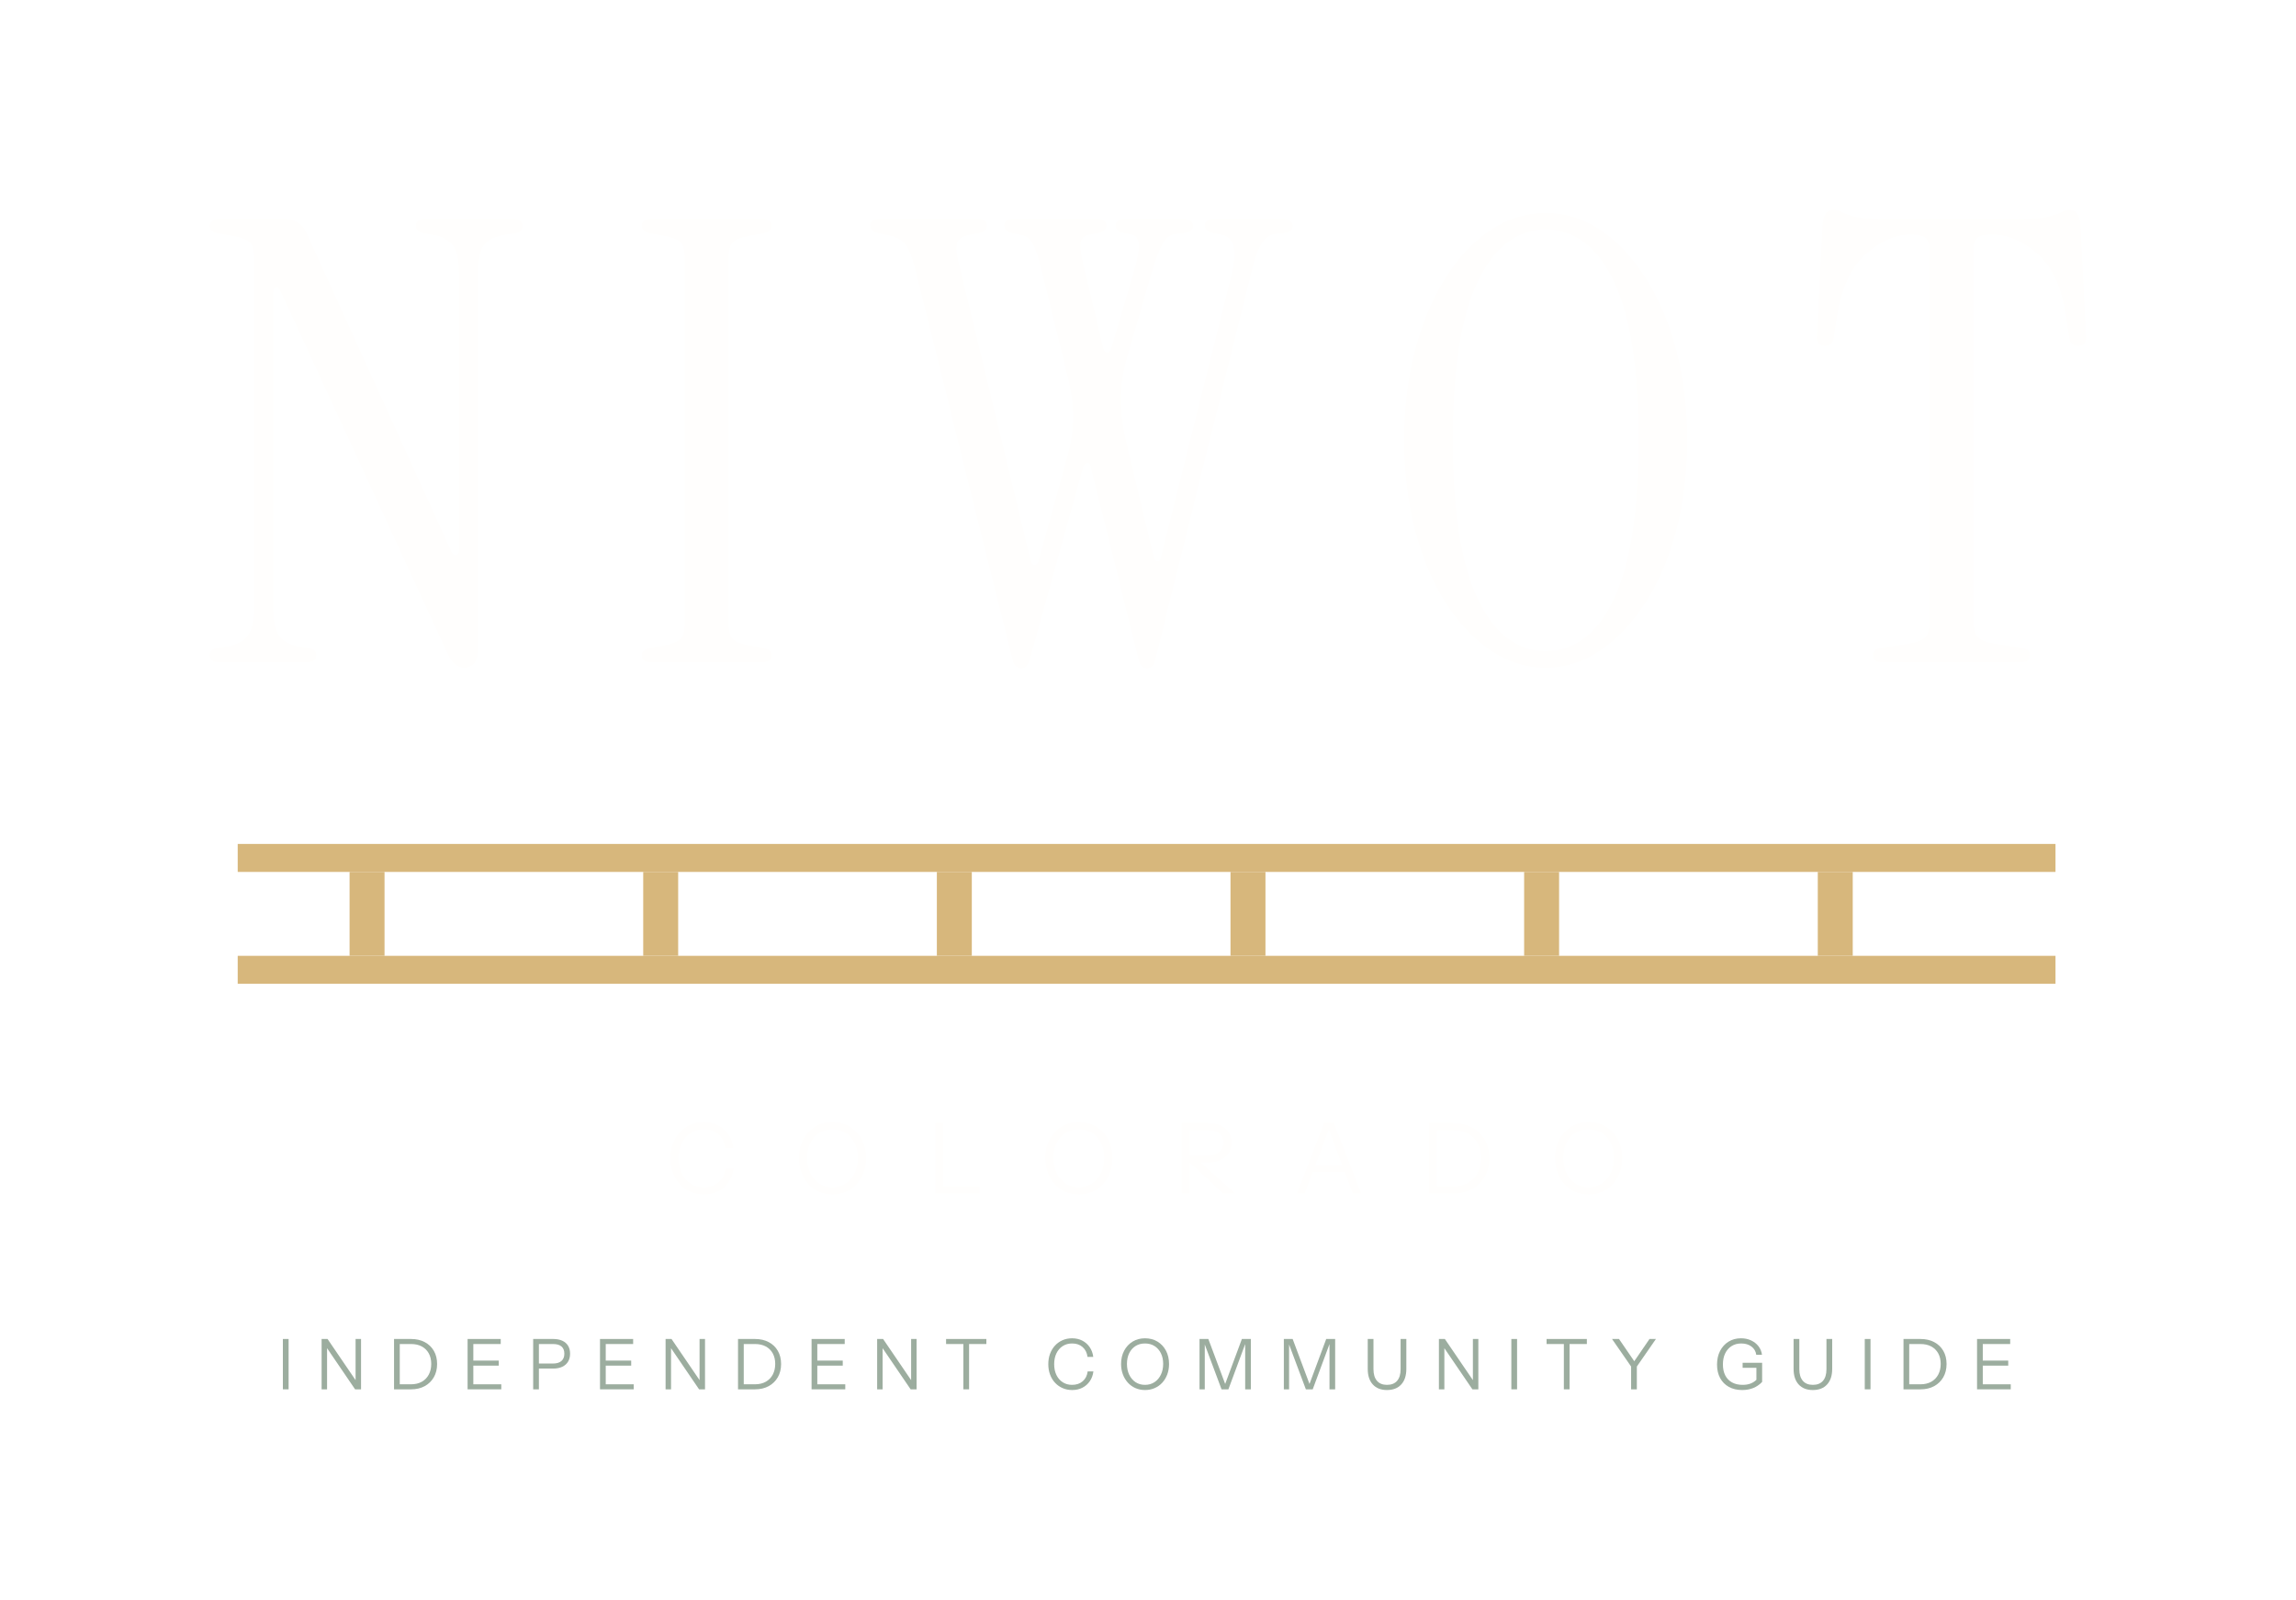
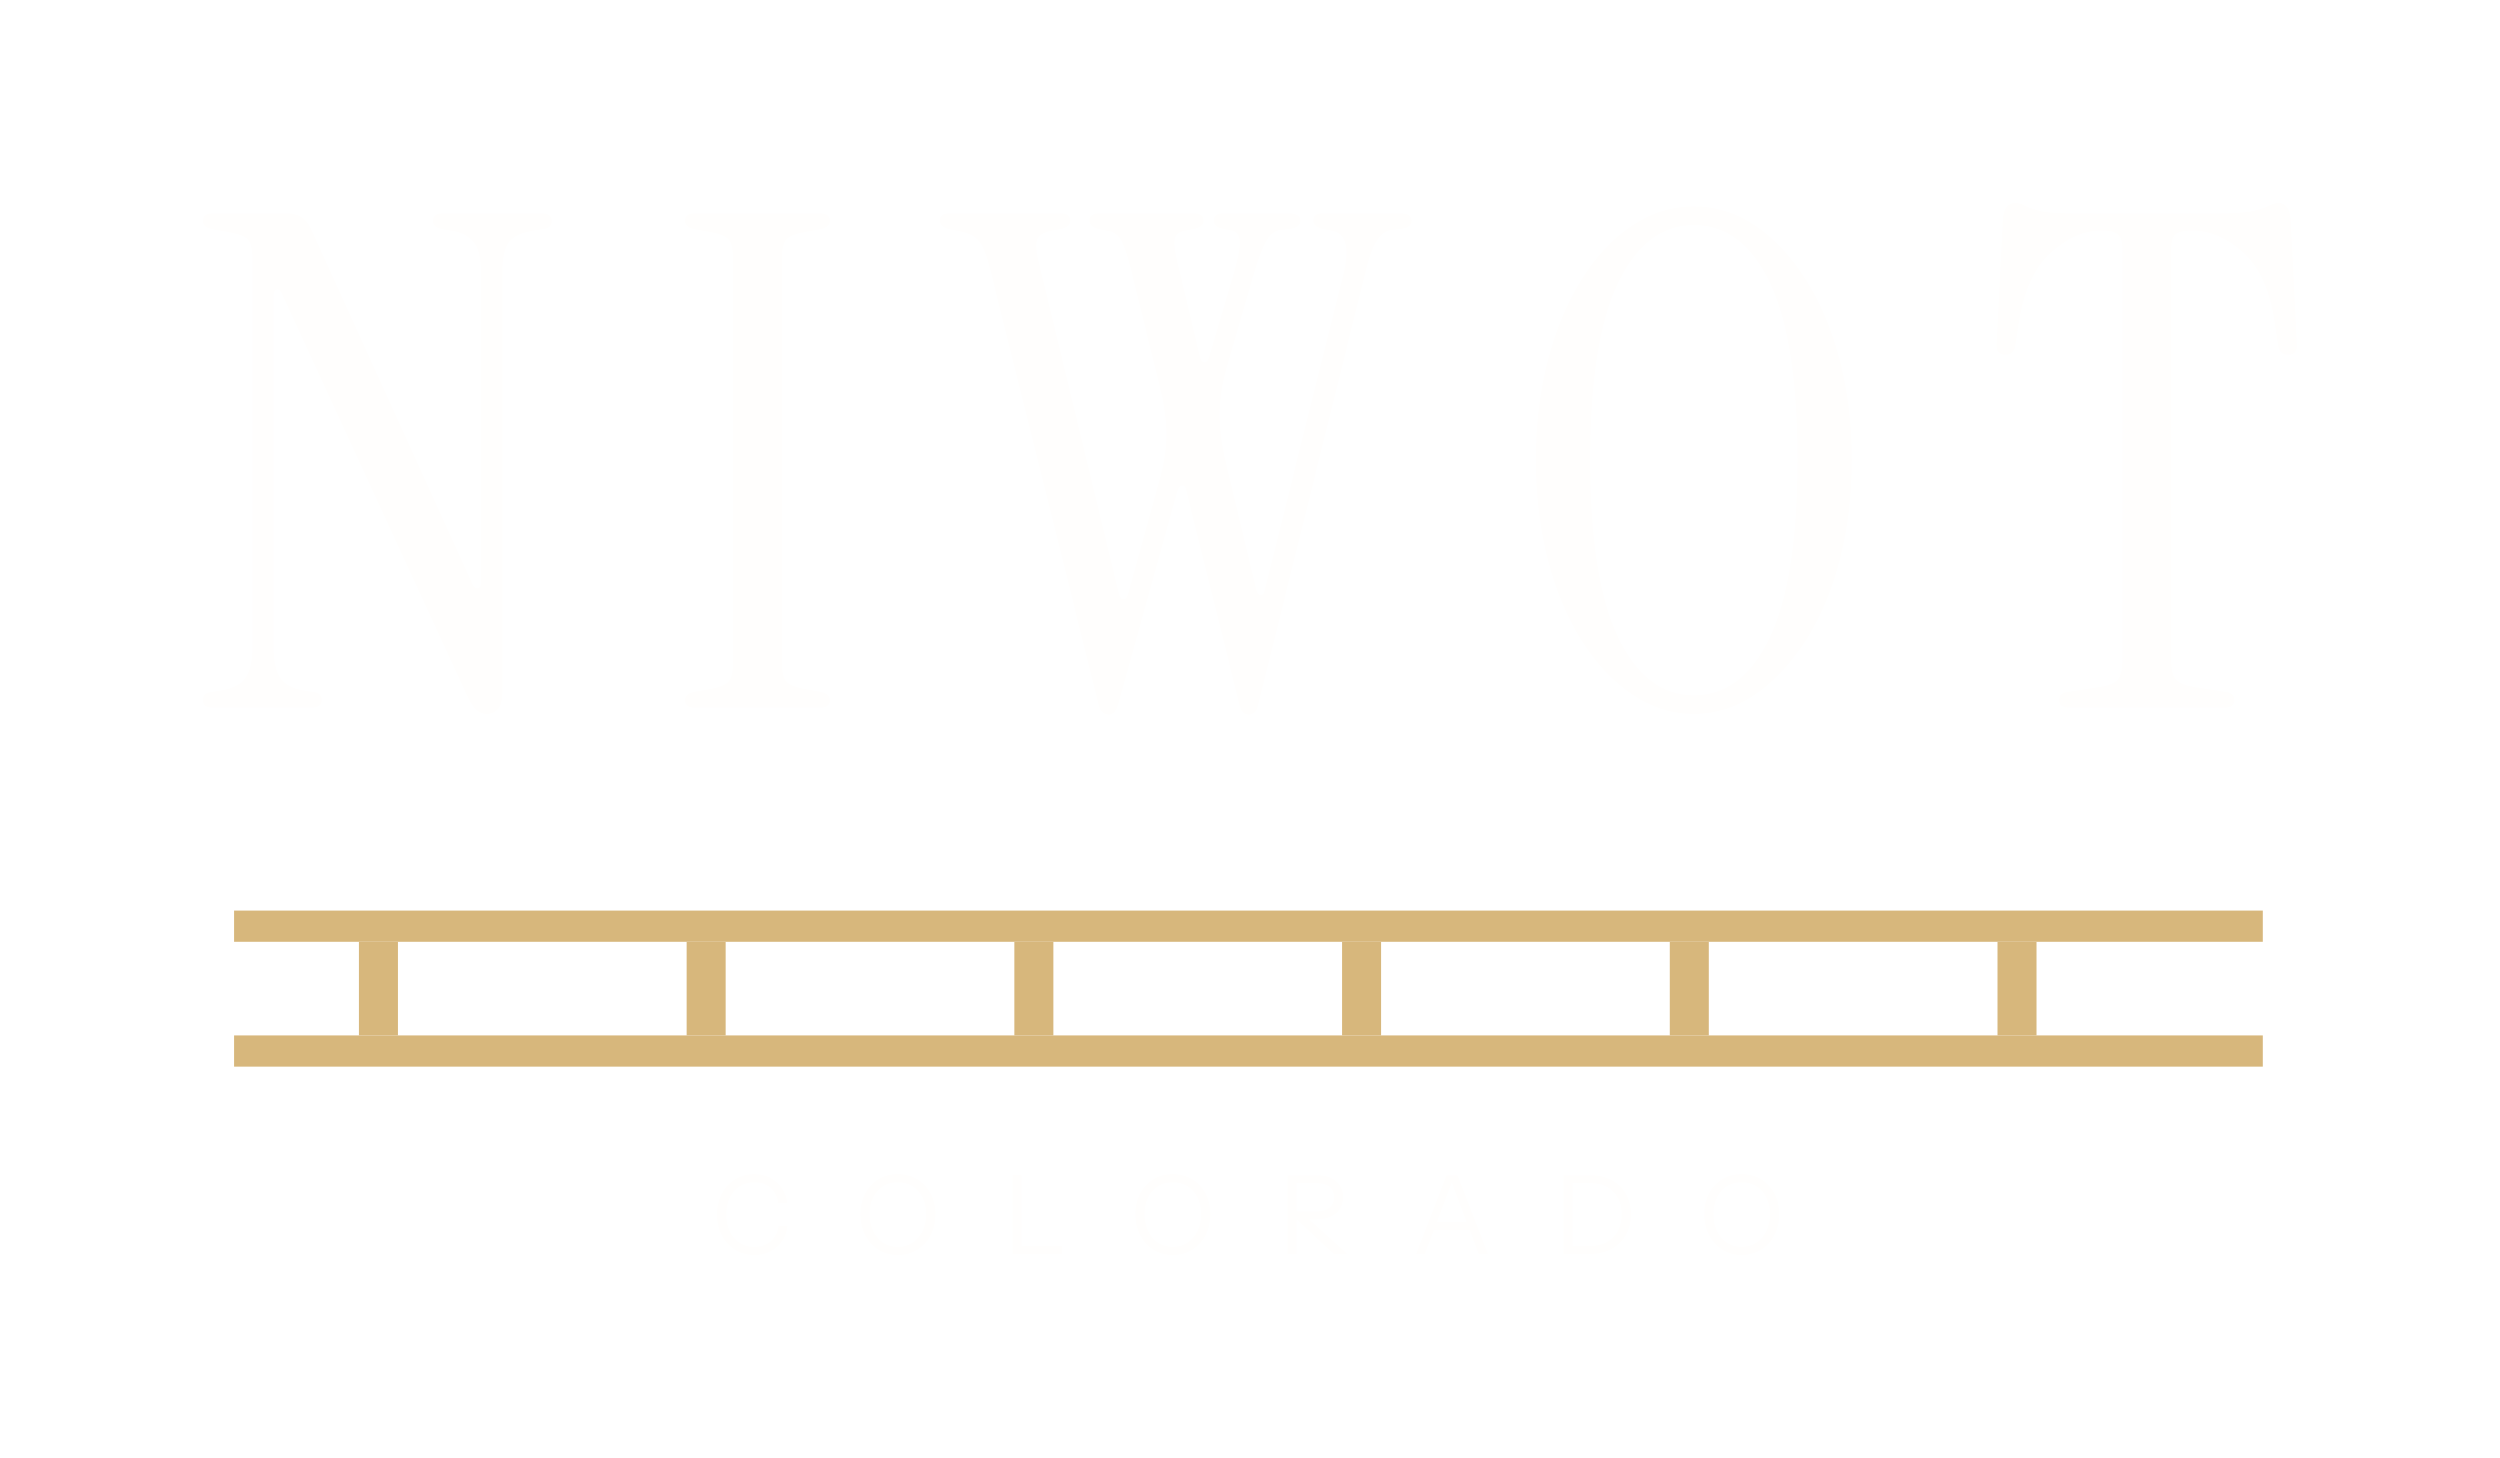
- <svg xmlns="http://www.w3.org/2000/svg" viewBox="0 0 328.4 228.8" role="img" aria-label="Niwot, Colorado — independent community guide">
-   <g transform="translate(-36.0,-101.3)">
+ <svg xmlns="http://www.w3.org/2000/svg" viewBox="0 0 320.4 186.8" role="img" aria-label="Niwot, Colorado">
+   <g transform="translate(-40.0,-105.3)">
    <g fill="#FFFEFD" transform="translate(64.6,196.0) scale(0.088,-0.088)">
      <path transform="translate(0.0,0)" d="M429 -9Q413 -9 402 15L131 603Q128 610 123.5 609.0Q119 608 119 600V86Q119 58 128.5 43.5Q138 29 163 25L176 23Q189 22 189 11Q189 0 174 0H31Q16 0 16 11Q16 22 29 23L42 25Q68 29 78.0 43.5Q88 58 88 86V654Q88 675 81.5 682.0Q75 689 52 693L29 697Q16 700 16 709Q16 720 31 720H138Q163 720 173 698L409 179Q412 173 416.5 174.0Q421 175 421 181V634Q421 666 410.0 678.5Q399 691 382 694L364 697Q351 700 351 709Q351 720 366 720H509Q524 720 524 709Q524 698 511 697L498 695Q472 691 462.0 678.5Q452 666 452 634V23Q452 5 445.5 -2.0Q439 -9 429 -9Z" />
      <path transform="translate(699.1,0)" d="M34 0Q19 0 19 11Q19 20 32 23L55 27Q76 31 82.5 38.0Q89 45 89 66V654Q89 675 82.5 682.0Q76 689 55 693L32 697Q19 700 19 709Q19 720 34 720H215Q230 720 230 709Q230 700 217 697L194 693Q173 689 166.5 682.0Q160 675 160 654V66Q160 45 166.5 38.0Q173 31 194 27L217 23Q230 20 230 11Q230 0 215 0Z" />
      <path transform="translate(1107.2,0)" d="M432 -10Q428 -10 424.0 -7.0Q420 -4 418 6L341 316Q340 324 335.0 323.5Q330 323 328 316L242 6Q239 -4 235.5 -7.0Q232 -10 228 -10Q224 -10 219.5 -7.0Q215 -4 213 6L55 640Q48 668 39.5 679.0Q31 690 11 694L-4 697Q-18 700 -18 710Q-18 720 -3 720H158Q172 720 172 709Q172 700 157 697L146 695Q129 692 124.5 683.5Q120 675 125 653L243 165Q245 158 249.5 158.0Q254 158 256 165L301 328Q312 366 312.0 398.0Q312 430 302 469L260 640Q253 668 246.5 680.0Q240 692 229 694L214 697Q200 700 200 710Q200 720 215 720H352Q366 720 366 709Q366 700 351 697L340 695Q327 693 324.5 684.0Q322 675 327 653L361 510Q363 503 367.5 503.0Q372 503 374 510L410 632Q421 670 418.5 682.0Q416 694 407 695L396 697Q381 700 381 709Q381 720 395 720H490Q507 720 507 709Q507 699 490 697L479 696Q466 695 457.5 680.0Q449 665 439 631L401 500Q390 463 389.5 430.5Q389 398 398 359L443 171Q445 164 449.5 164.0Q454 164 455 171L570 632Q584 690 552 695L541 697Q526 700 526 710Q526 720 540 720H652Q669 720 669 709Q669 699 652 697L641 696Q628 695 618.5 680.5Q609 666 601 631L446 6Q444 -4 440.0 -7.0Q436 -10 432 -10Z" />
      <path transform="translate(1917.3,0)" d="M270 -9Q222 -9 180.0 19.5Q138 48 106.5 98.0Q75 148 57.5 215.5Q40 283 40 361Q40 439 57.5 506.0Q75 573 106.5 623.5Q138 674 180.0 702.0Q222 730 270 730Q318 730 359.5 702.0Q401 674 433.0 623.5Q465 573 482.5 506.0Q500 439 500 361Q500 283 482.5 215.5Q465 148 433.0 98.0Q401 48 359.5 19.5Q318 -9 270 -9ZM270 18Q341 18 381.0 103.0Q421 188 421 361Q421 534 381.0 618.5Q341 703 270 703Q200 703 159.5 618.5Q119 534 119 361Q119 188 159.5 103.0Q200 18 270 18Z" />
      <path transform="translate(2616.4,0)" d="M118 0Q103 0 103 11Q103 22 116 23L161 30Q181 33 188.0 40.5Q195 48 195 69V669Q195 683 189.0 689.0Q183 695 164 695Q127 695 91.0 663.0Q55 631 44 560L39 527Q37 514 25 514Q10 514 12 531L21 712Q23 735 39 735Q46 735 52.0 731.5Q58 728 72.5 724.0Q87 720 119 720H342Q374 720 388.5 724.0Q403 728 409.5 731.5Q416 735 422 735Q438 735 440 712L449 531Q451 514 436 514Q424 514 422 527L417 560Q407 631 371.0 663.0Q335 695 297 695Q278 695 272.0 689.0Q266 683 266 669V69Q266 48 273.5 40.5Q281 33 300 30L345 23Q358 22 358 11Q358 0 343 0Z" />
    </g>
    <g fill="#D7B77C">
      <rect x="70" y="222" width="260" height="4" />
      <rect x="70" y="238" width="260" height="4" />
      <rect x="86" y="226" width="5" height="12" />
      <rect x="128" y="226" width="5" height="12" />
      <rect x="170" y="226" width="5" height="12" />
      <rect x="212" y="226" width="5" height="12" />
      <rect x="254" y="226" width="5" height="12" />
      <rect x="296" y="226" width="5" height="12" />
    </g>
-     <g fill="#FFFEFD" transform="translate(131.2,272.0) scale(0.014,-0.014)">
+     <g fill="#FFFEFD" transform="translate(131.2,266.0) scale(0.014,-0.014)">
      <path transform="translate(0.0,0)" d="M391 -10Q317 -10 254.5 17.5Q192 45 146.0 94.5Q100 144 75.0 211.5Q50 279 50 360Q50 441 75.0 508.5Q100 576 145.5 625.5Q191 675 253.5 702.5Q316 730 390 730Q471 730 535.5 697.0Q600 664 641.5 604.0Q683 544 693 464H611Q599 553 540.5 604.5Q482 656 391 656Q314 656 256.0 618.5Q198 581 166.0 514.5Q134 448 134 360Q134 272 166.0 205.5Q198 139 256.0 101.5Q314 64 390 64Q483 64 542.5 116.0Q602 168 613 256H695Q685 176 643.5 116.0Q602 56 537.5 23.0Q473 -10 391 -10Z" />
      <path transform="translate(1312.4,0)" d="M393 -10Q318 -10 255.5 17.5Q193 45 147.0 95.5Q101 146 75.5 214.0Q50 282 50 363Q50 470 94.0 553.0Q138 636 215.5 683.0Q293 730 392 730Q493 730 570.5 683.0Q648 636 692.0 553.0Q736 470 736 362Q736 281 710.5 213.0Q685 145 639.0 95.0Q593 45 530.0 17.5Q467 -10 393 -10ZM392 64Q469 64 527.5 102.5Q586 141 619.0 209.0Q652 277 652 364Q652 450 619.5 516.0Q587 582 528.5 619.0Q470 656 392 656Q314 656 256.0 619.0Q198 582 166.0 516.5Q134 451 134 364Q134 276 166.5 208.5Q199 141 257.0 102.5Q315 64 392 64Z" />
      <path transform="translate(2669.9,0)" d="M86 0V720H168V0ZM128 0V72H538V0Z" />
      <path transform="translate(3829.3,0)" d="M393 -10Q318 -10 255.5 17.5Q193 45 147.0 95.5Q101 146 75.5 214.0Q50 282 50 363Q50 470 94.0 553.0Q138 636 215.5 683.0Q293 730 392 730Q493 730 570.5 683.0Q648 636 692.0 553.0Q736 470 736 362Q736 281 710.5 213.0Q685 145 639.0 95.0Q593 45 530.0 17.5Q467 -10 393 -10ZM392 64Q469 64 527.5 102.5Q586 141 619.0 209.0Q652 277 652 364Q652 450 619.5 516.0Q587 582 528.5 619.0Q470 656 392 656Q314 656 256.0 619.0Q198 582 166.0 516.5Q134 451 134 364Q134 276 166.5 208.5Q199 141 257.0 102.5Q315 64 392 64Z" />
      <path transform="translate(5186.7,0)" d="M86 0V720H352Q429 720 483.0 695.0Q537 670 565.5 625.5Q594 581 594 520Q594 459 565.5 413.5Q537 368 483.0 342.5Q429 317 352 317H146V389H349Q429 389 470.5 424.0Q512 459 512 520Q512 580 471.0 614.0Q430 648 349 648H168V0ZM508 0 125 357H237L632 0Z" />
      <path transform="translate(6414.1,0)" d="M36 0 314 720H386L115 0ZM608 0 337 720H414L692 0ZM174 291H550V219H174Z" />
      <path transform="translate(7713.6,0)" d="M135 0V72H328Q418 72 483.0 108.5Q548 145 583.0 211.0Q618 277 618 364Q618 450 583.0 514.0Q548 578 483.5 613.0Q419 648 328 648H135V720H328Q441 720 525.0 675.5Q609 631 655.5 550.5Q702 470 702 362Q702 254 655.0 172.5Q608 91 524.5 45.5Q441 0 329 0ZM86 0V720H168V0Z" />
      <path transform="translate(9037.0,0)" d="M393 -10Q318 -10 255.5 17.5Q193 45 147.0 95.5Q101 146 75.5 214.0Q50 282 50 363Q50 470 94.0 553.0Q138 636 215.5 683.0Q293 730 392 730Q493 730 570.5 683.0Q648 636 692.0 553.0Q736 470 736 362Q736 281 710.5 213.0Q685 145 639.0 95.0Q593 45 530.0 17.5Q467 -10 393 -10ZM392 64Q469 64 527.5 102.5Q586 141 619.0 209.0Q652 277 652 364Q652 450 619.5 516.0Q587 582 528.5 619.0Q470 656 392 656Q314 656 256.0 619.0Q198 582 166.0 516.5Q134 451 134 364Q134 276 166.5 208.5Q199 141 257.0 102.5Q315 64 392 64Z" />
    </g>
-     <g fill="#9CAD9F" transform="translate(75.6,300.0) scale(0.01,-0.01)">
-       <path transform="translate(0.0,0)" d="M86 0V720H168V0Z" />
-       <path transform="translate(554.0,0)" d="M86 0V720H171L584 114L572 112V720H650V0H565L152 606L164 608V0Z" />
-       <path transform="translate(1590.0,0)" d="M135 0V72H328Q418 72 483.0 108.5Q548 145 583.0 211.0Q618 277 618 364Q618 450 583.0 514.0Q548 578 483.5 613.0Q419 648 328 648H135V720H328Q441 720 525.0 675.5Q609 631 655.5 550.5Q702 470 702 362Q702 254 655.0 172.5Q608 91 524.5 45.5Q441 0 329 0ZM86 0V720H168V0Z" />
-       <path transform="translate(2642.0,0)" d="M86 0V720H168V0ZM128 0V72H568V0ZM128 339V411H532V339ZM128 648V720H560V648Z" />
-       <path transform="translate(3580.0,0)" d="M86 0V720H372Q449 720 503.0 695.0Q557 670 585.5 623.0Q614 576 614 510Q614 444 585.5 396.5Q557 349 503.0 323.0Q449 297 372 297H146V369H369Q449 369 490.5 405.5Q532 442 532 510Q532 578 491.0 613.0Q450 648 369 648H168V0Z" />
-       <path transform="translate(4536.0,0)" d="M86 0V720H168V0ZM128 0V72H568V0ZM128 339V411H532V339ZM128 648V720H560V648Z" />
-       <path transform="translate(5474.0,0)" d="M86 0V720H171L584 114L572 112V720H650V0H565L152 606L164 608V0Z" />
-       <path transform="translate(6510.0,0)" d="M135 0V72H328Q418 72 483.0 108.5Q548 145 583.0 211.0Q618 277 618 364Q618 450 583.0 514.0Q548 578 483.5 613.0Q419 648 328 648H135V720H328Q441 720 525.0 675.5Q609 631 655.5 550.5Q702 470 702 362Q702 254 655.0 172.5Q608 91 524.5 45.5Q441 0 329 0ZM86 0V720H168V0Z" />
-       <path transform="translate(7562.0,0)" d="M86 0V720H168V0ZM128 0V72H568V0ZM128 339V411H532V339ZM128 648V720H560V648Z" />
-       <path transform="translate(8500.0,0)" d="M86 0V720H171L584 114L572 112V720H650V0H565L152 606L164 608V0Z" />
-       <path transform="translate(9536.0,0)" d="M283 0V648H36V720H612V648H365V0Z" />
-       <path transform="translate(10984.0,0)" d="M391 -10Q317 -10 254.5 17.5Q192 45 146.0 94.5Q100 144 75.0 211.5Q50 279 50 360Q50 441 75.0 508.5Q100 576 145.5 625.5Q191 675 253.5 702.5Q316 730 390 730Q471 730 535.5 697.0Q600 664 641.5 604.0Q683 544 693 464H611Q599 553 540.5 604.5Q482 656 391 656Q314 656 256.0 618.5Q198 581 166.0 514.5Q134 448 134 360Q134 272 166.0 205.5Q198 139 256.0 101.5Q314 64 390 64Q483 64 542.5 116.0Q602 168 613 256H695Q685 176 643.5 116.0Q602 56 537.5 23.0Q473 -10 391 -10Z" />
-       <path transform="translate(12025.0,0)" d="M393 -10Q318 -10 255.5 17.5Q193 45 147.0 95.5Q101 146 75.5 214.0Q50 282 50 363Q50 470 94.0 553.0Q138 636 215.5 683.0Q293 730 392 730Q493 730 570.5 683.0Q648 636 692.0 553.0Q736 470 736 362Q736 281 710.5 213.0Q685 145 639.0 95.0Q593 45 530.0 17.5Q467 -10 393 -10ZM392 64Q469 64 527.5 102.5Q586 141 619.0 209.0Q652 277 652 364Q652 450 619.5 516.0Q587 582 528.5 619.0Q470 656 392 656Q314 656 256.0 619.0Q198 582 166.0 516.5Q134 451 134 364Q134 276 166.5 208.5Q199 141 257.0 102.5Q315 64 392 64Z" />
-       <path transform="translate(13111.0,0)" d="M86 0V720H212L472 26H434L692 720H820V0H739V677H750L499 0H401L150 671H161V0Z" />
-       <path transform="translate(14317.0,0)" d="M86 0V720H212L472 26H434L692 720H820V0H739V677H750L499 0H401L150 671H161V0Z" />
-       <path transform="translate(15523.0,0)" d="M355 -10Q225 -10 152.5 69.5Q80 149 80 292V720H162V288Q162 180 212.0 122.0Q262 64 355 64Q450 64 500.0 121.5Q550 179 550 288V720H632V291Q632 149 559.0 69.5Q486 -10 355 -10Z" />
-       <path transform="translate(16535.0,0)" d="M86 0V720H171L584 114L572 112V720H650V0H565L152 606L164 608V0Z" />
-       <path transform="translate(17571.0,0)" d="M86 0V720H168V0Z" />
-       <path transform="translate(18125.0,0)" d="M283 0V648H36V720H612V648H365V0Z" />
-       <path transform="translate(19073.0,0)" d="M297 0V326L24 720H124L361 374H323L560 720H652L379 326V0Z" />
-       <path transform="translate(20549.0,0)" d="M410 -10Q300 -10 219.0 35.0Q138 80 94.0 161.5Q50 243 50 354Q50 465 93.5 549.5Q137 634 214.5 682.0Q292 730 393 730Q472 730 536.5 700.0Q601 670 642.5 617.0Q684 564 693 494H611Q601 568 542.5 612.0Q484 656 396 656Q317 656 258.0 618.5Q199 581 166.5 514.0Q134 447 134 356Q134 265 167.5 199.5Q201 134 264.5 99.0Q328 64 417 64Q478 64 526.0 81.5Q574 99 613 136L695 106Q640 48 568.5 19.0Q497 -10 410 -10ZM613 106V339L644 308H416V380H695V106Z" />
-       <path transform="translate(21614.0,0)" d="M355 -10Q225 -10 152.5 69.5Q80 149 80 292V720H162V288Q162 180 212.0 122.0Q262 64 355 64Q450 64 500.0 121.5Q550 179 550 288V720H632V291Q632 149 559.0 69.5Q486 -10 355 -10Z" />
-       <path transform="translate(22626.0,0)" d="M86 0V720H168V0Z" />
-       <path transform="translate(23180.0,0)" d="M135 0V72H328Q418 72 483.0 108.5Q548 145 583.0 211.0Q618 277 618 364Q618 450 583.0 514.0Q548 578 483.5 613.0Q419 648 328 648H135V720H328Q441 720 525.0 675.5Q609 631 655.5 550.5Q702 470 702 362Q702 254 655.0 172.5Q608 91 524.5 45.5Q441 0 329 0ZM86 0V720H168V0Z" />
-       <path transform="translate(24232.0,0)" d="M86 0V720H168V0ZM128 0V72H568V0ZM128 339V411H532V339ZM128 648V720H560V648Z" />
-     </g>
  </g>
</svg>
